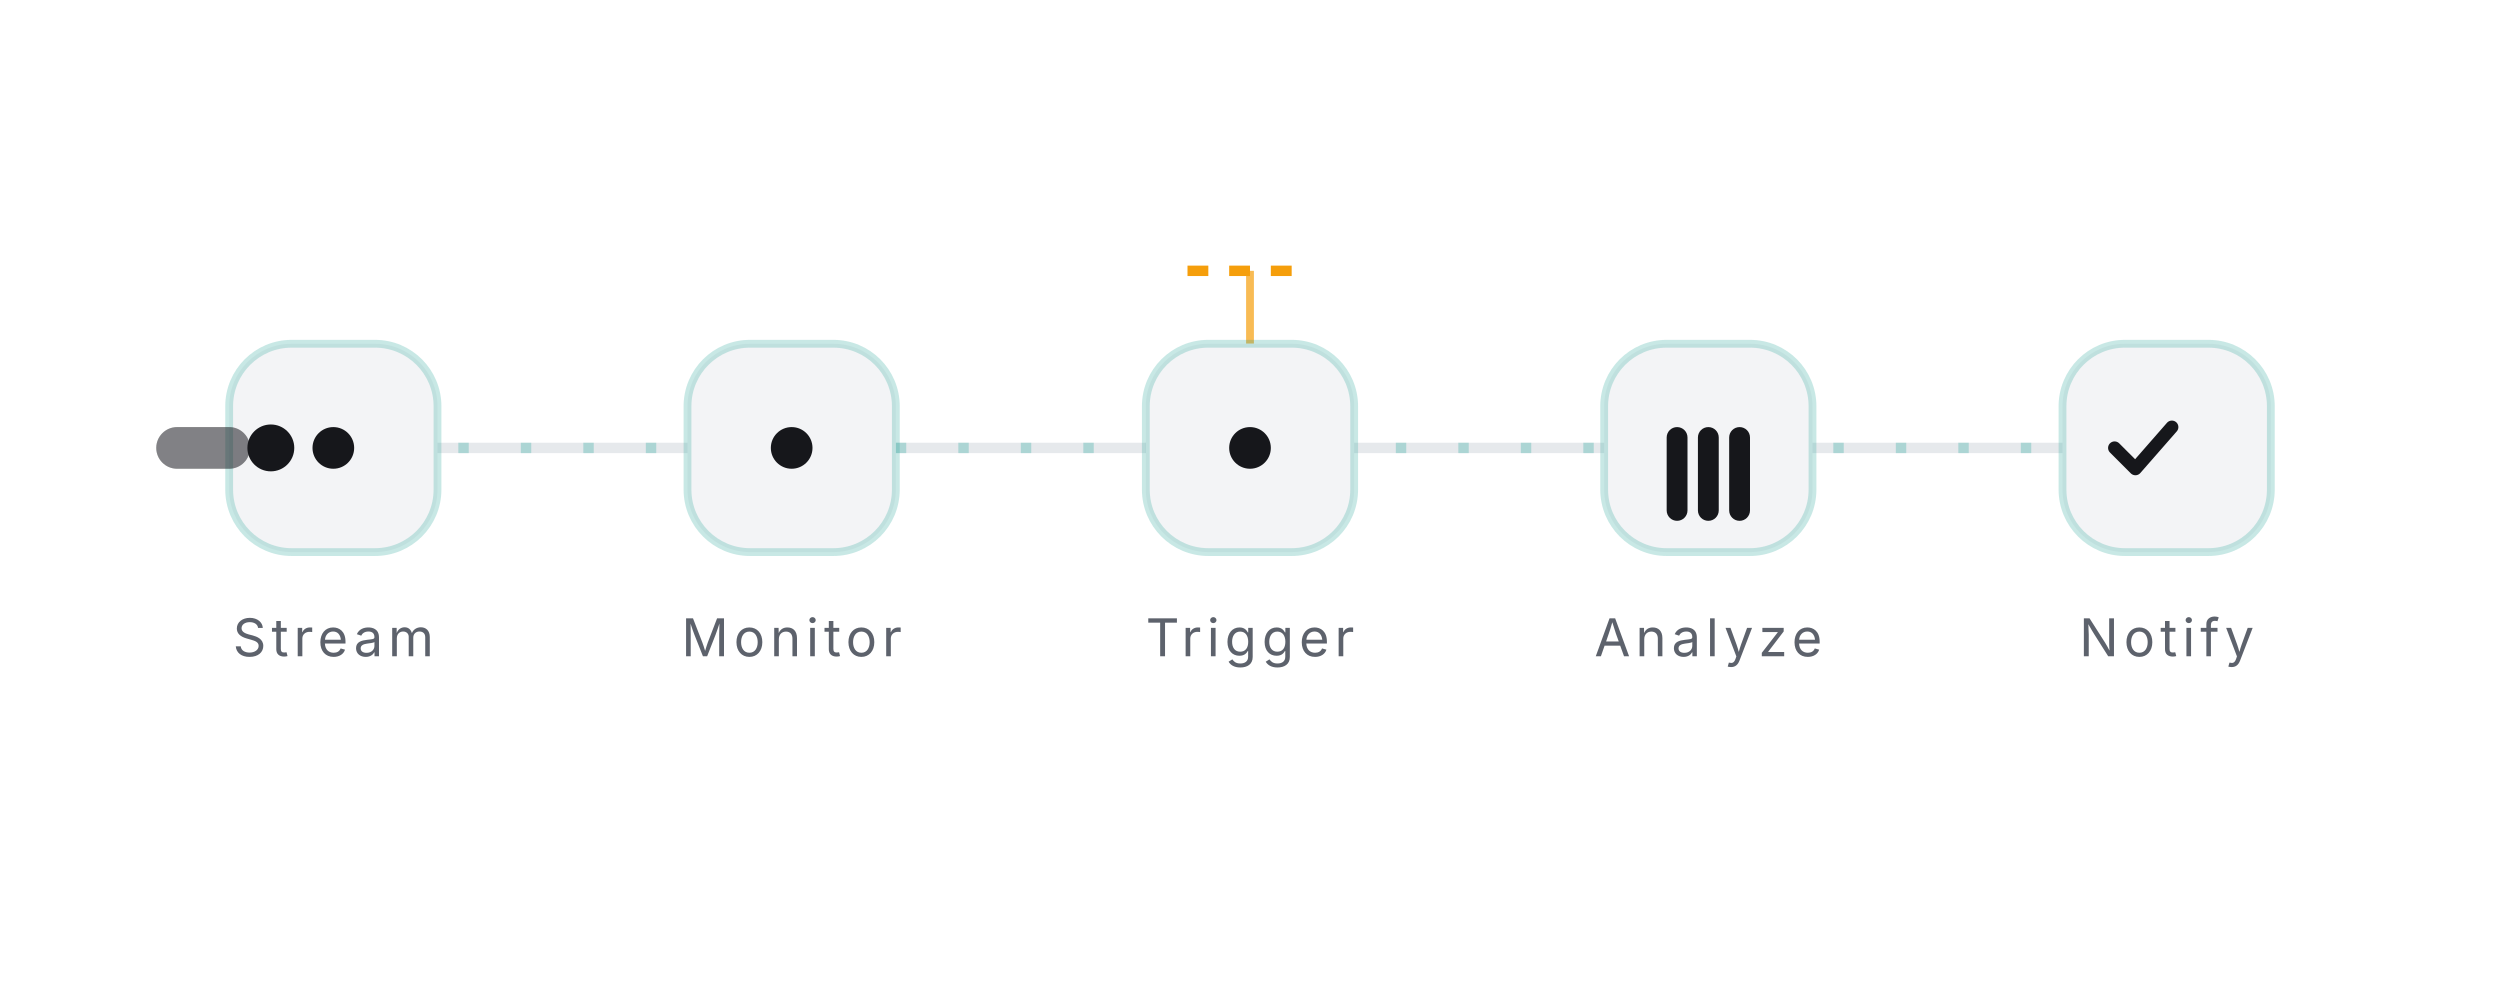
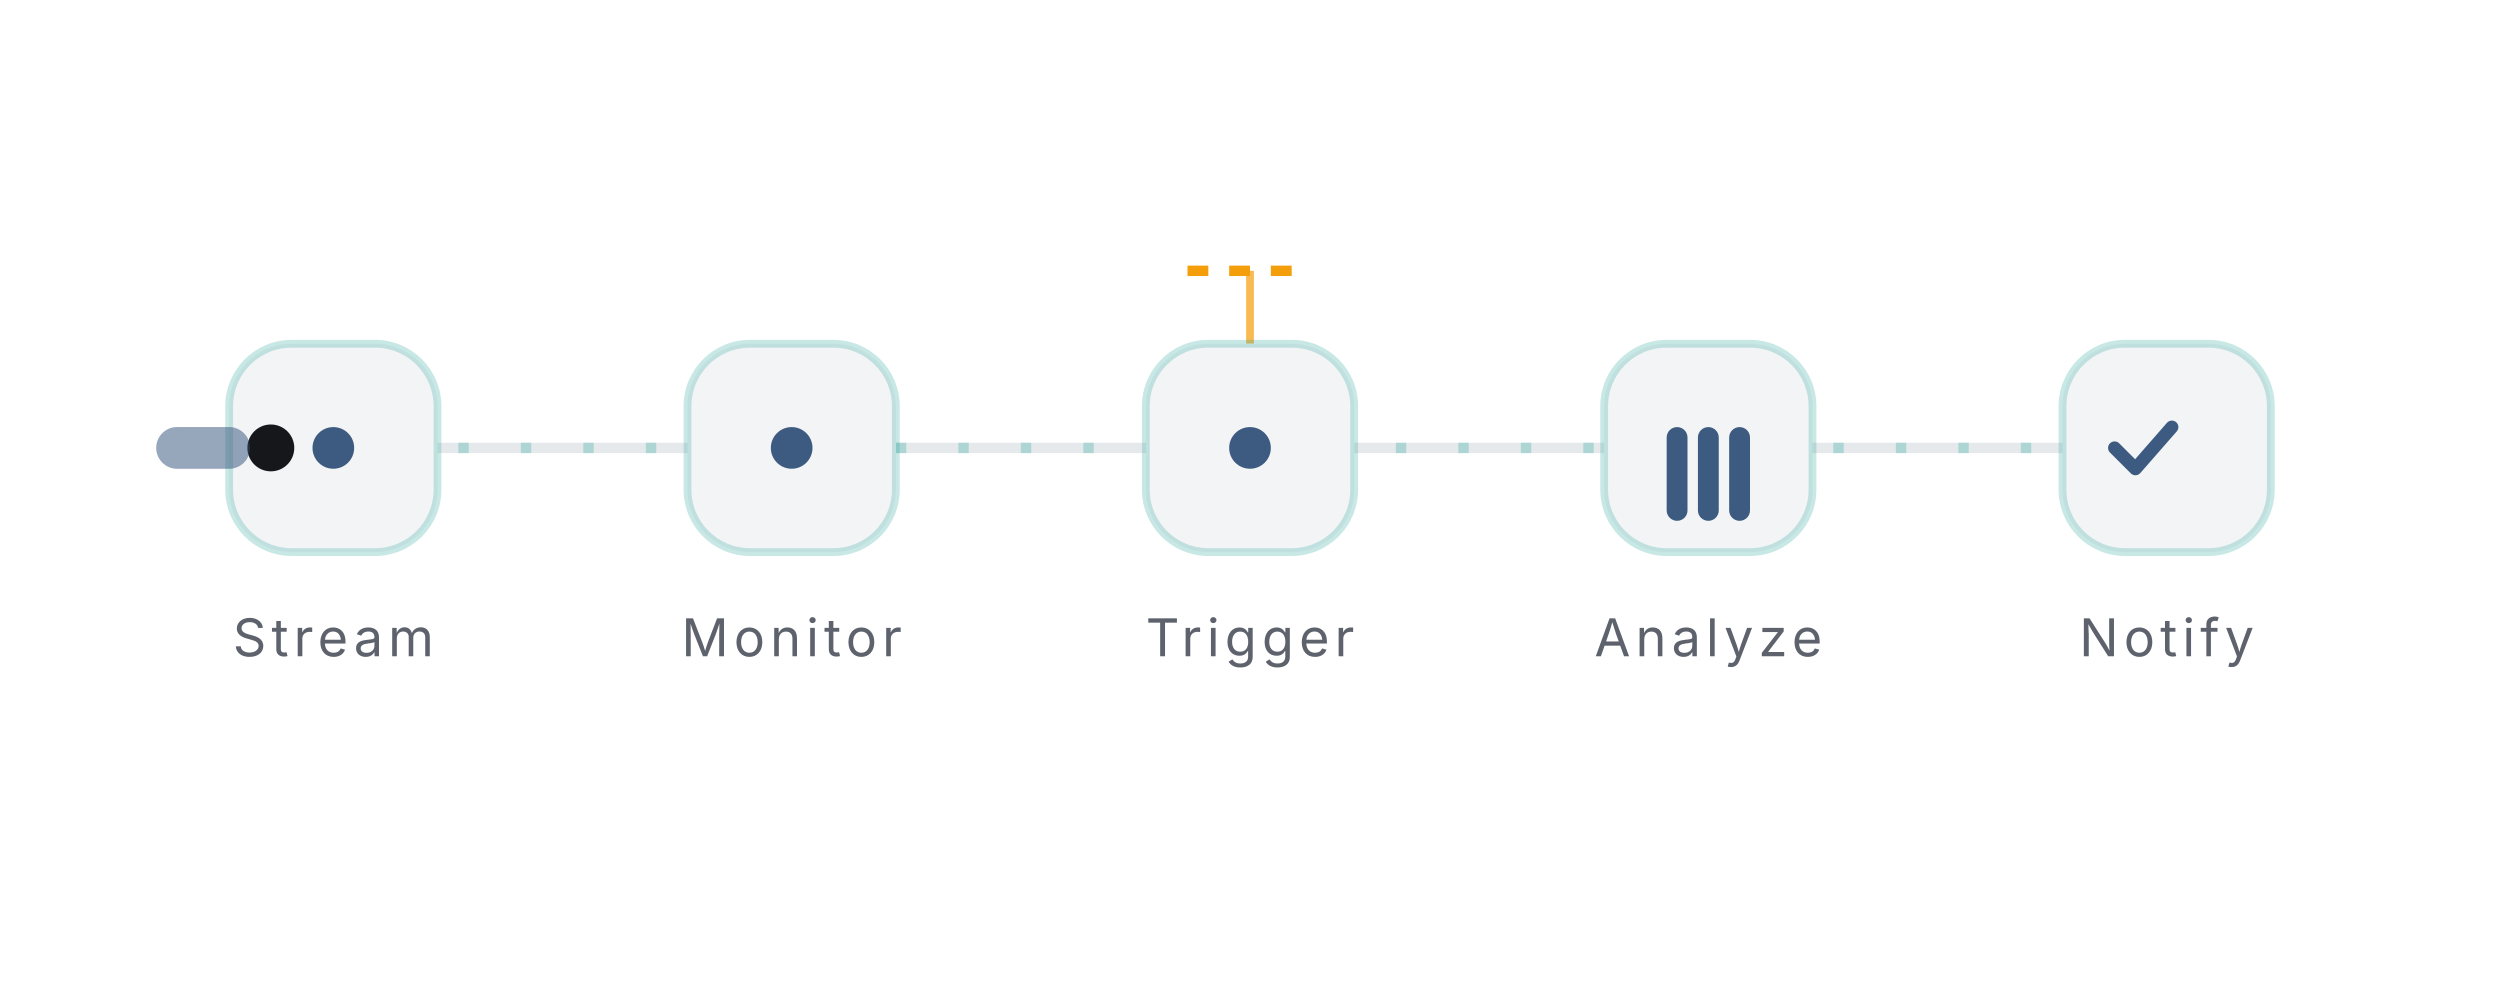
<svg xmlns="http://www.w3.org/2000/svg" viewBox="0 0 480 190" fill="none" role="img" aria-labelledby="streamTitle streamDesc">
  <style>
    .spNode { fill: #f3f4f6; stroke: rgba(38,166,154,0.25); stroke-width: 1.5; }
    .spRail { stroke: rgba(143,155,168,0.22); stroke-width: 2; }
    .spRailLive { stroke: rgba(38,166,154,0.30); stroke-width: 2; stroke-dasharray: 2 10; animation: spRailMarch 1.1s linear infinite; }
    .spLbl { fill: #5d626c; font: 10px Inter, Arial, sans-serif; letter-spacing: 0.1em; text-transform: uppercase; text-anchor: middle; }
    .spThr { stroke: #f59e0b; stroke-width: 2; }

    .spPkt { will-change: transform; animation: spFlow 3s linear infinite; }
    .spP1 { animation-delay: 0s; } .spP2 { animation-delay: -1s; } .spP3 { animation-delay: -2s; }
    .spTrigDot { animation: spTrigFlash 3s ease-in-out infinite; }
    .spTrigRing { animation: spTrigRing 3s ease-in-out infinite; }
    .spNotifyCheck { transform-box: fill-box; transform-origin: center; will-change: transform, opacity; animation: spNotifyPop 3s ease-in-out infinite; }
    .spEq { transform-box: fill-box; transform-origin: bottom; }
    .spE1 { animation: spEq1 1.4s ease-in-out infinite; }
    .spE2 { animation: spEq2 1.7s ease-in-out infinite; }
    .spE3 { animation: spEq3 1.2s ease-in-out infinite; }

    @keyframes spFlow { from { transform: translateX(0); } to { transform: translateX(352px); } }
    @keyframes spRailMarch { from { stroke-dashoffset: 0; } to { stroke-dashoffset: -12; } }
-     @keyframes spTrigFlash { 0%, 42% { fill: #16171b; } 50% { fill: #f59e0b; } 60%, 100% { fill: #16171b; } }
+     @keyframes spTrigFlash { 0%, 42% { fill: #3d5a80; } 50% { fill: #f59e0b; } 60%, 100% { fill: #3d5a80; } }
    @keyframes spTrigRing { 0%, 42% { stroke: rgba(38,166,154,0.25); } 50% { stroke: rgba(245,158,11,0.85); } 62%, 100% { stroke: rgba(38,166,154,0.25); } }
    @keyframes spNotifyPop { 0%, 82% { opacity: 0; transform: scale(0.6); } 92% { opacity: 1; transform: scale(1); } 100% { opacity: 0.95; transform: scale(1); } }
    @keyframes spEq1 { 0%, 100% { transform: scaleY(0.3); } 50% { transform: scaleY(1); } }
    @keyframes spEq2 { 0%, 100% { transform: scaleY(0.85); } 40% { transform: scaleY(0.35); } 72% { transform: scaleY(1); } }
    @keyframes spEq3 { 0%, 100% { transform: scaleY(0.5); } 30% { transform: scaleY(1); } 64% { transform: scaleY(0.4); } }

    @media (prefers-reduced-motion: reduce) {
      .spRailLive { animation: none !important; }
      .spPkt { animation: none !important; opacity: 0 !important; }
-       .spTrigDot { animation: none !important; fill: #16171b !important; }
+       .spTrigDot { animation: none !important; fill: #3d5a80 !important; }
      .spTrigRing { animation: none !important; stroke: rgba(38,166,154,0.25) !important; }
      .spNotifyCheck { animation: none !important; opacity: 0.95 !important; transform: none !important; }
      .spEq { animation: none !important; transform: scaleY(0.7) !important; }
    }
  </style>
  <line class="spRail" x1="64" y1="86" x2="416" y2="86" />
  <line class="spRailLive" x1="64" y1="86" x2="416" y2="86" />
  <line class="spThr" x1="228" y1="52" x2="252" y2="52" stroke-dasharray="4 4" />
  <line x1="240" y1="52" x2="240" y2="66" stroke="#f59e0b" stroke-width="1.5" opacity="0.7" />
  <g>
    <rect class="spNode" x="44" y="66" width="40" height="40" rx="12" />
-     <circle cx="64" cy="86" r="4" fill="#16171b" />
+     <circle cx="64" cy="86" r="4" fill="#3d5a80" />
    <text class="spLbl" x="64" y="126">Stream</text>
  </g>
  <g>
    <rect class="spNode" x="132" y="66" width="40" height="40" rx="12" />
-     <circle cx="152" cy="86" r="4" fill="#16171b" />
+     <circle cx="152" cy="86" r="4" fill="#3d5a80" />
    <text class="spLbl" x="152" y="126">Monitor</text>
  </g>
  <g>
    <rect class="spNode spTrigRing" x="220" y="66" width="40" height="40" rx="12" />
-     <circle class="spTrigDot" cx="240" cy="86" r="4" fill="#16171b" />
+     <circle class="spTrigDot" cx="240" cy="86" r="4" fill="#3d5a80" />
    <text class="spLbl" x="240" y="126">Trigger</text>
  </g>
  <g>
    <rect class="spNode" x="308" y="66" width="40" height="40" rx="12" />
    <g class="spEq spE1">
-       <rect x="320" y="82" width="4" height="18" rx="2" fill="#16171b" />
+       <rect x="320" y="82" width="4" height="18" rx="2" fill="#3d5a80" />
    </g>
    <g class="spEq spE2">
-       <rect x="326" y="82" width="4" height="18" rx="2" fill="#16171b" />
+       <rect x="326" y="82" width="4" height="18" rx="2" fill="#3d5a80" />
    </g>
    <g class="spEq spE3">
-       <rect x="332" y="82" width="4" height="18" rx="2" fill="#16171b" />
+       <rect x="332" y="82" width="4" height="18" rx="2" fill="#3d5a80" />
    </g>
    <text class="spLbl" x="328" y="126">Analyze</text>
  </g>
  <g>
    <rect class="spNode" x="396" y="66" width="40" height="40" rx="12" />
-     <path class="spNotifyCheck" d="M406 86 l4 4 l7 -8" stroke="#16171b" stroke-width="2.5" fill="none" stroke-linecap="round" stroke-linejoin="round" />
+     <path class="spNotifyCheck" d="M406 86 l4 4 l7 -8" stroke="#3d5a80" stroke-width="2.5" fill="none" stroke-linecap="round" stroke-linejoin="round" />
    <text class="spLbl" x="416" y="126">Notify</text>
  </g>
  <g class="spPkt spP1">
-     <rect x="30" y="82" width="18" height="8" rx="4" fill="#16171b" opacity="0.28" />
+     <rect x="30" y="82" width="18" height="8" rx="4" fill="#3d5a80" opacity="0.28" />
    <circle cx="52" cy="86" r="4.5" fill="#16171b" />
  </g>
  <g class="spPkt spP2">
-     <rect x="30" y="82" width="18" height="8" rx="4" fill="#16171b" opacity="0.22" />
+     <rect x="30" y="82" width="18" height="8" rx="4" fill="#3d5a80" opacity="0.22" />
    <circle cx="52" cy="86" r="4" fill="#16171b" opacity="0.85" />
  </g>
  <g class="spPkt spP3">
-     <rect x="30" y="82" width="18" height="8" rx="4" fill="#16171b" opacity="0.18" />
+     <rect x="30" y="82" width="18" height="8" rx="4" fill="#3d5a80" opacity="0.18" />
    <circle cx="52" cy="86" r="4" fill="#16171b" opacity="0.7" />
  </g>
</svg>
